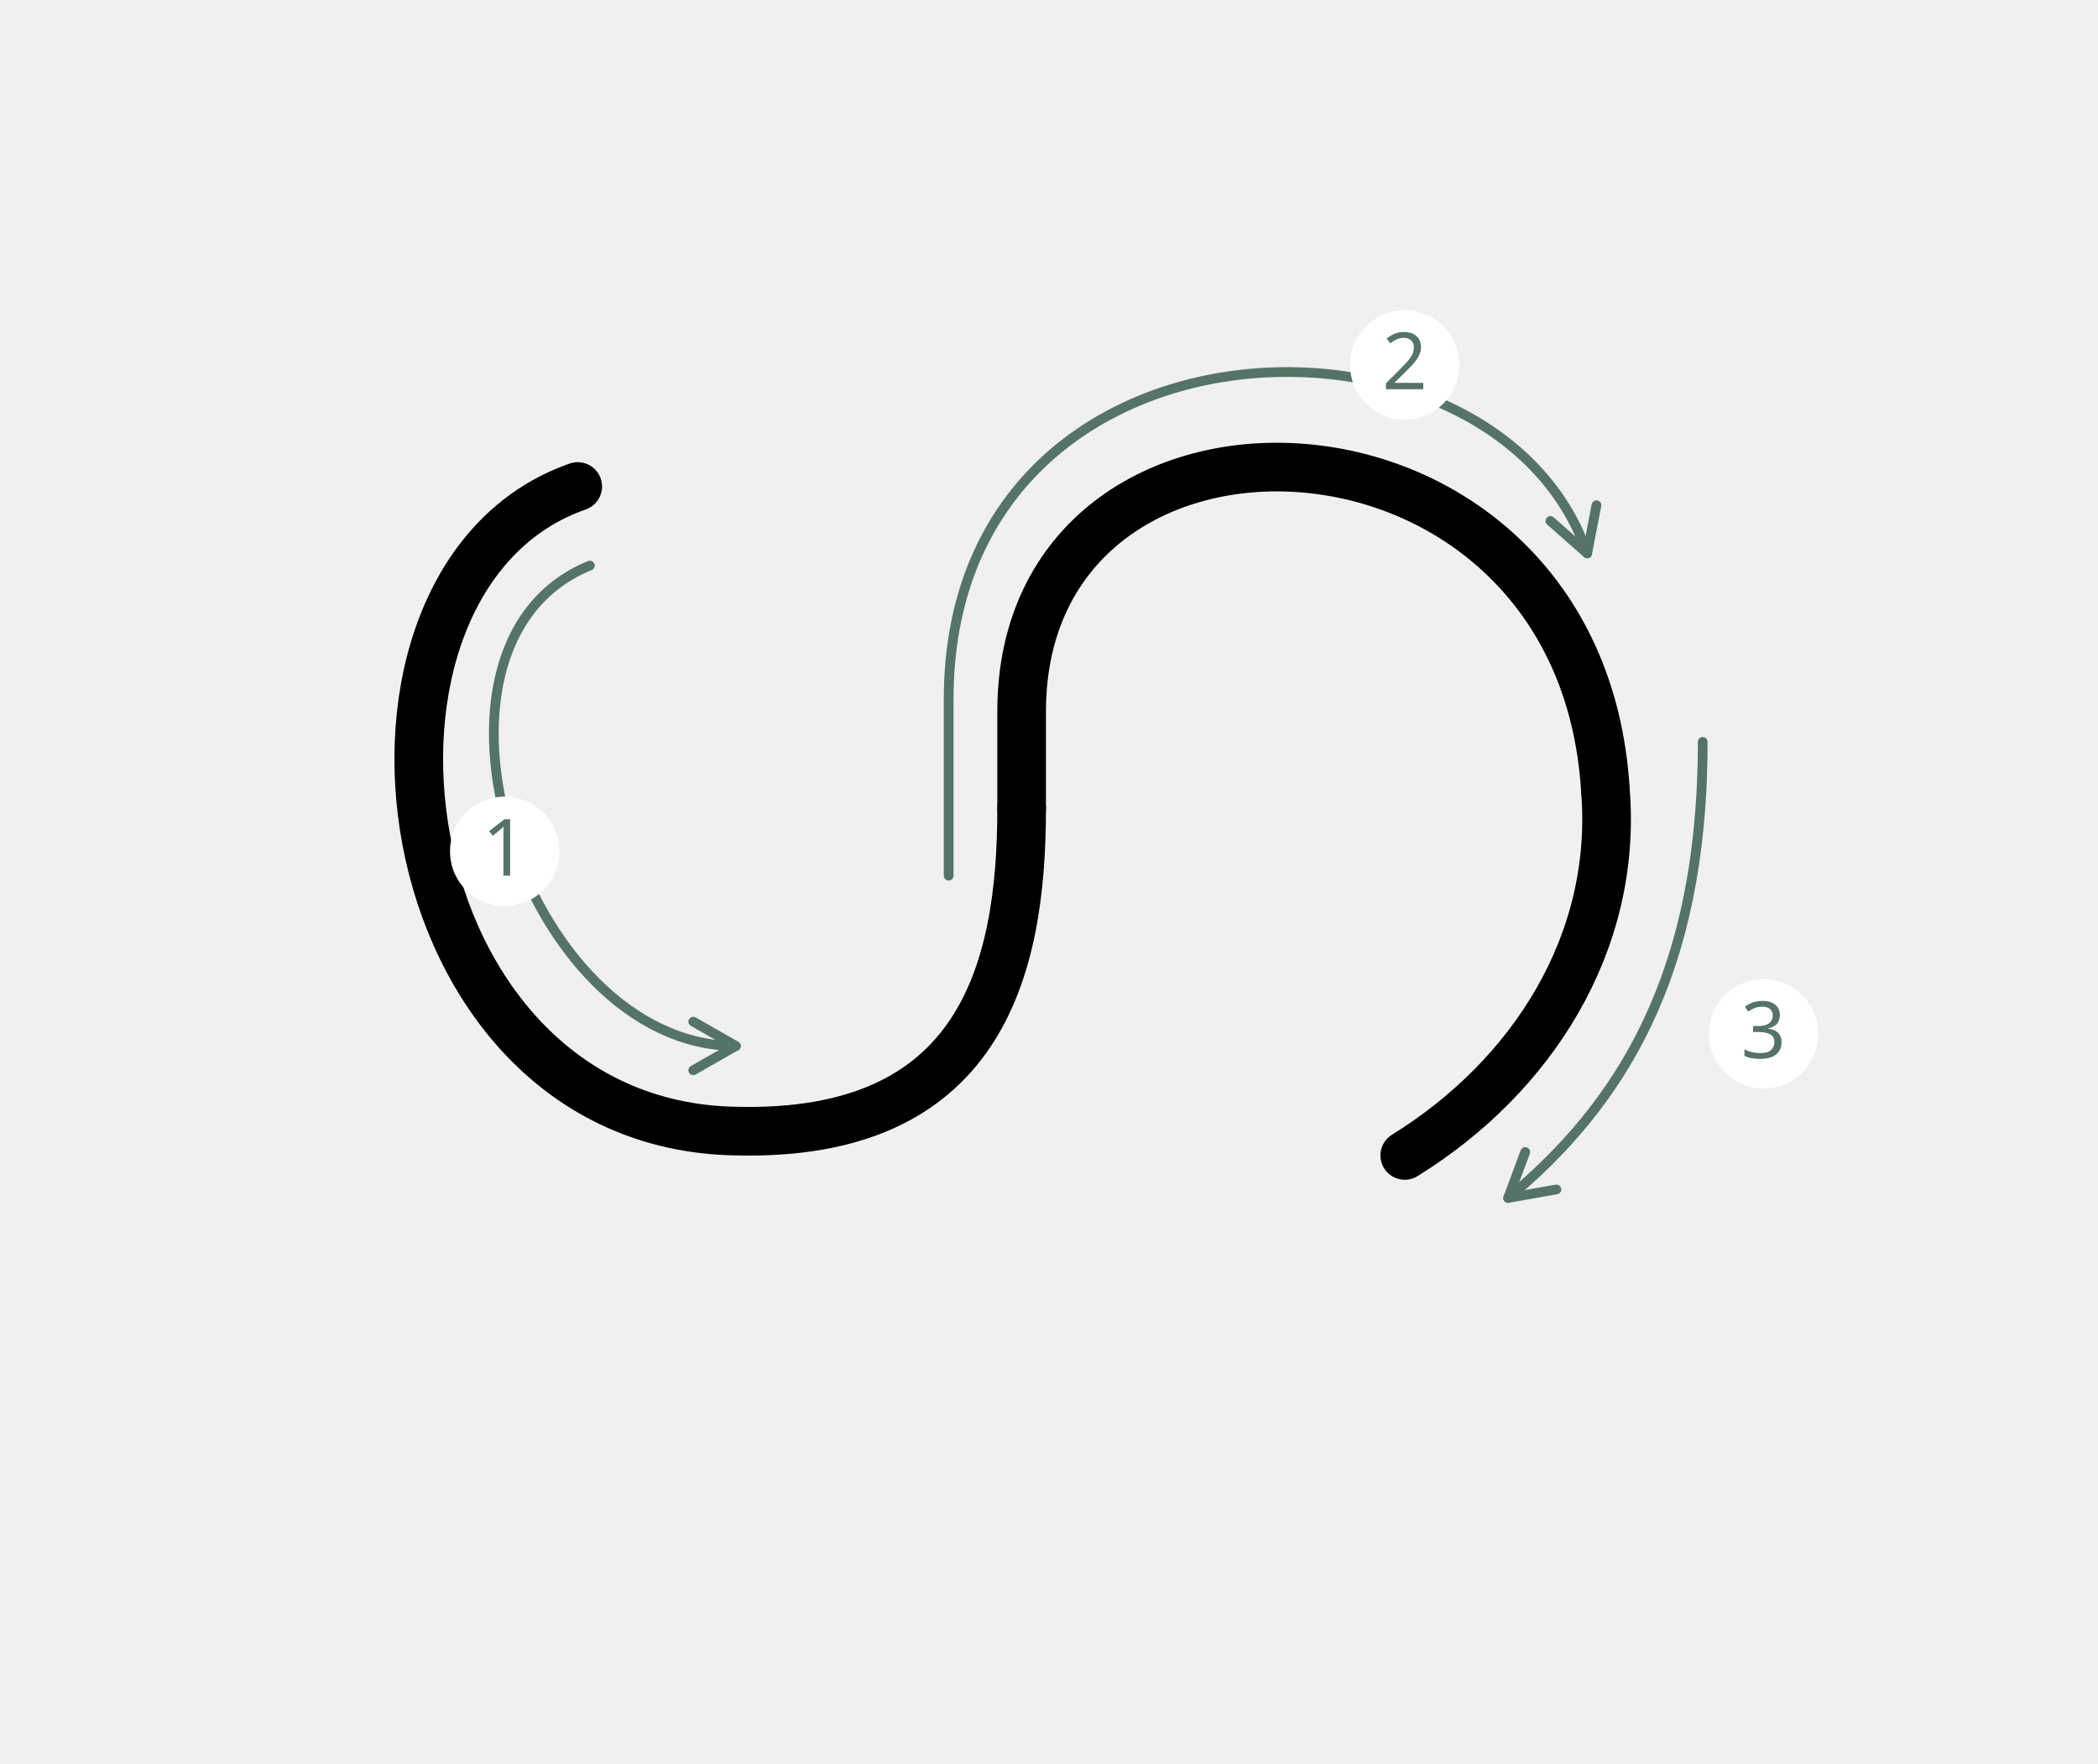
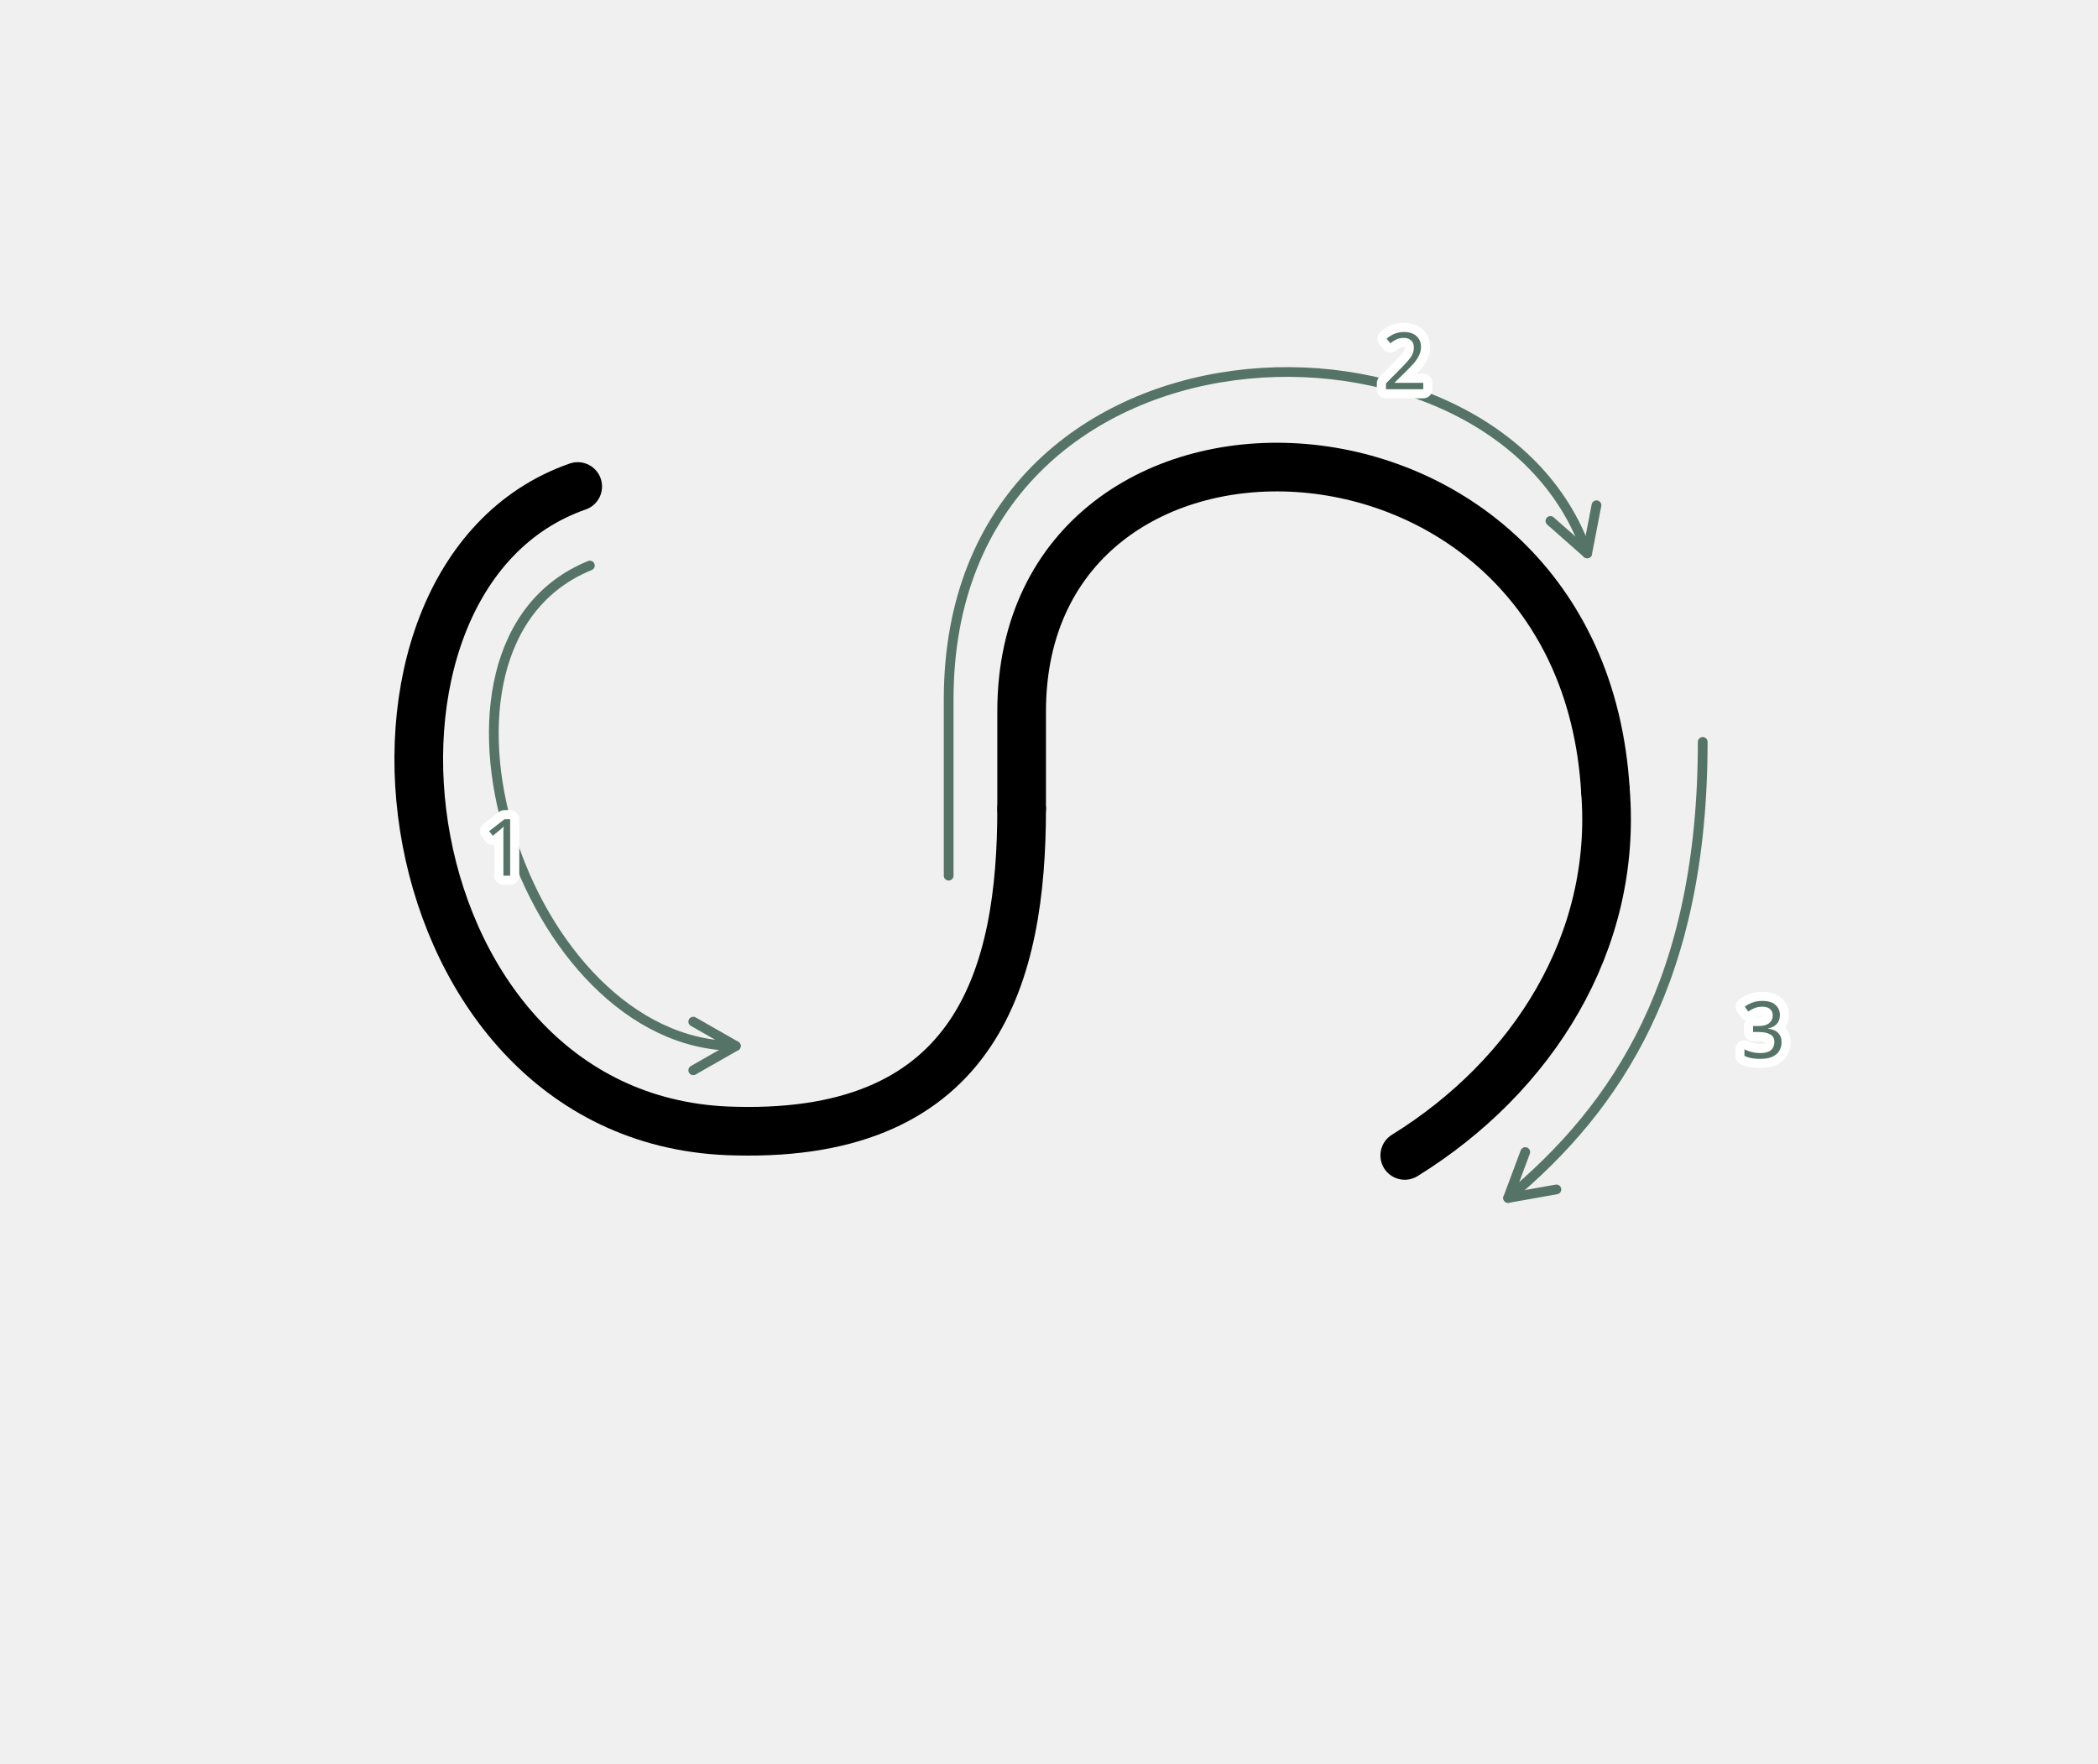
<svg xmlns="http://www.w3.org/2000/svg" viewBox="-55 -55 345 290" role="img" aria-labelledby="ga-title ga-description" data-source-page="35">
  <g data-symbol="ga">
    <g class="writing-ink" fill="none" stroke="currentColor" stroke-width="8" stroke-linecap="round" stroke-linejoin="round" style="stroke-width:var(--writing-stroke-width,8)">
      <path d="M40 25 C-3 40 8 130 66 131 C106 132 113 105 113 78" data-part="left bowl" data-movement="1" />
      <path d="M113 78 V62 C113 5 205 8 209 75" data-part="right arch" data-movement="2" />
      <path d="M209 75 C211 100 197 122 176 135" data-part="right descent" data-movement="3" />
    </g>
    <g class="writing-guides" fill="none" stroke="#557467" stroke-width="1.6" stroke-linecap="round" stroke-linejoin="round" style="stroke:var(--writing-guide-ink,#557467)">
      <defs>
        <marker id="ga-arrow" markerUnits="userSpaceOnUse" viewBox="0 0 10 10" refX="8" refY="5" markerWidth="10" markerHeight="10" orient="auto">
          <path d="M1 1 L8 5 L1 9" fill="none" stroke="#557467" stroke-width="1.6" style="stroke:var(--writing-guide-ink,#557467)" />
        </marker>
      </defs>
      <g data-movement="1">
        <path d="M42 38 C10 51 31 117 66 117" marker-end="url(#ga-arrow)" />
      </g>
      <g data-movement="2">
        <path d="M101 89 V60 C101 -6 191 -8 206 36" marker-end="url(#ga-arrow)" />
      </g>
      <g data-movement="3">
        <path d="M225 67 C225 106 211 127 193 142" marker-end="url(#ga-arrow)" />
      </g>
    </g>
    <g class="writing-labels" font-family="sans-serif" font-size="13" text-anchor="middle" fill="#557467" style="fill:var(--writing-guide-ink,#557467)">
      <g data-movement="1">
-         <circle cx="28" cy="85" r="9" fill="#fff" style="fill:var(--writing-background,#fff)" />
-         <text x="28" y="89">1</text>
+         <text x="28" y="89" paint-order="stroke fill" stroke="#fff" stroke-width="3" stroke-linejoin="round" style="stroke:var(--writing-background,#fff)">1</text>
      </g>
      <g data-movement="2">
-         <circle cx="176" cy="5" r="9" fill="#fff" style="fill:var(--writing-background,#fff)" />
-         <text x="176" y="9">2</text>
+         <text x="176" y="9" paint-order="stroke fill" stroke="#fff" stroke-width="3" stroke-linejoin="round" style="stroke:var(--writing-background,#fff)">2</text>
      </g>
      <g data-movement="3">
-         <circle cx="235" cy="115" r="9" fill="#fff" style="fill:var(--writing-background,#fff)" />
-         <text x="235" y="119">3</text>
+         <text x="235" y="119" paint-order="stroke fill" stroke="#fff" stroke-width="3" stroke-linejoin="round" style="stroke:var(--writing-background,#fff)">3</text>
      </g>
    </g>
  </g>
</svg>
